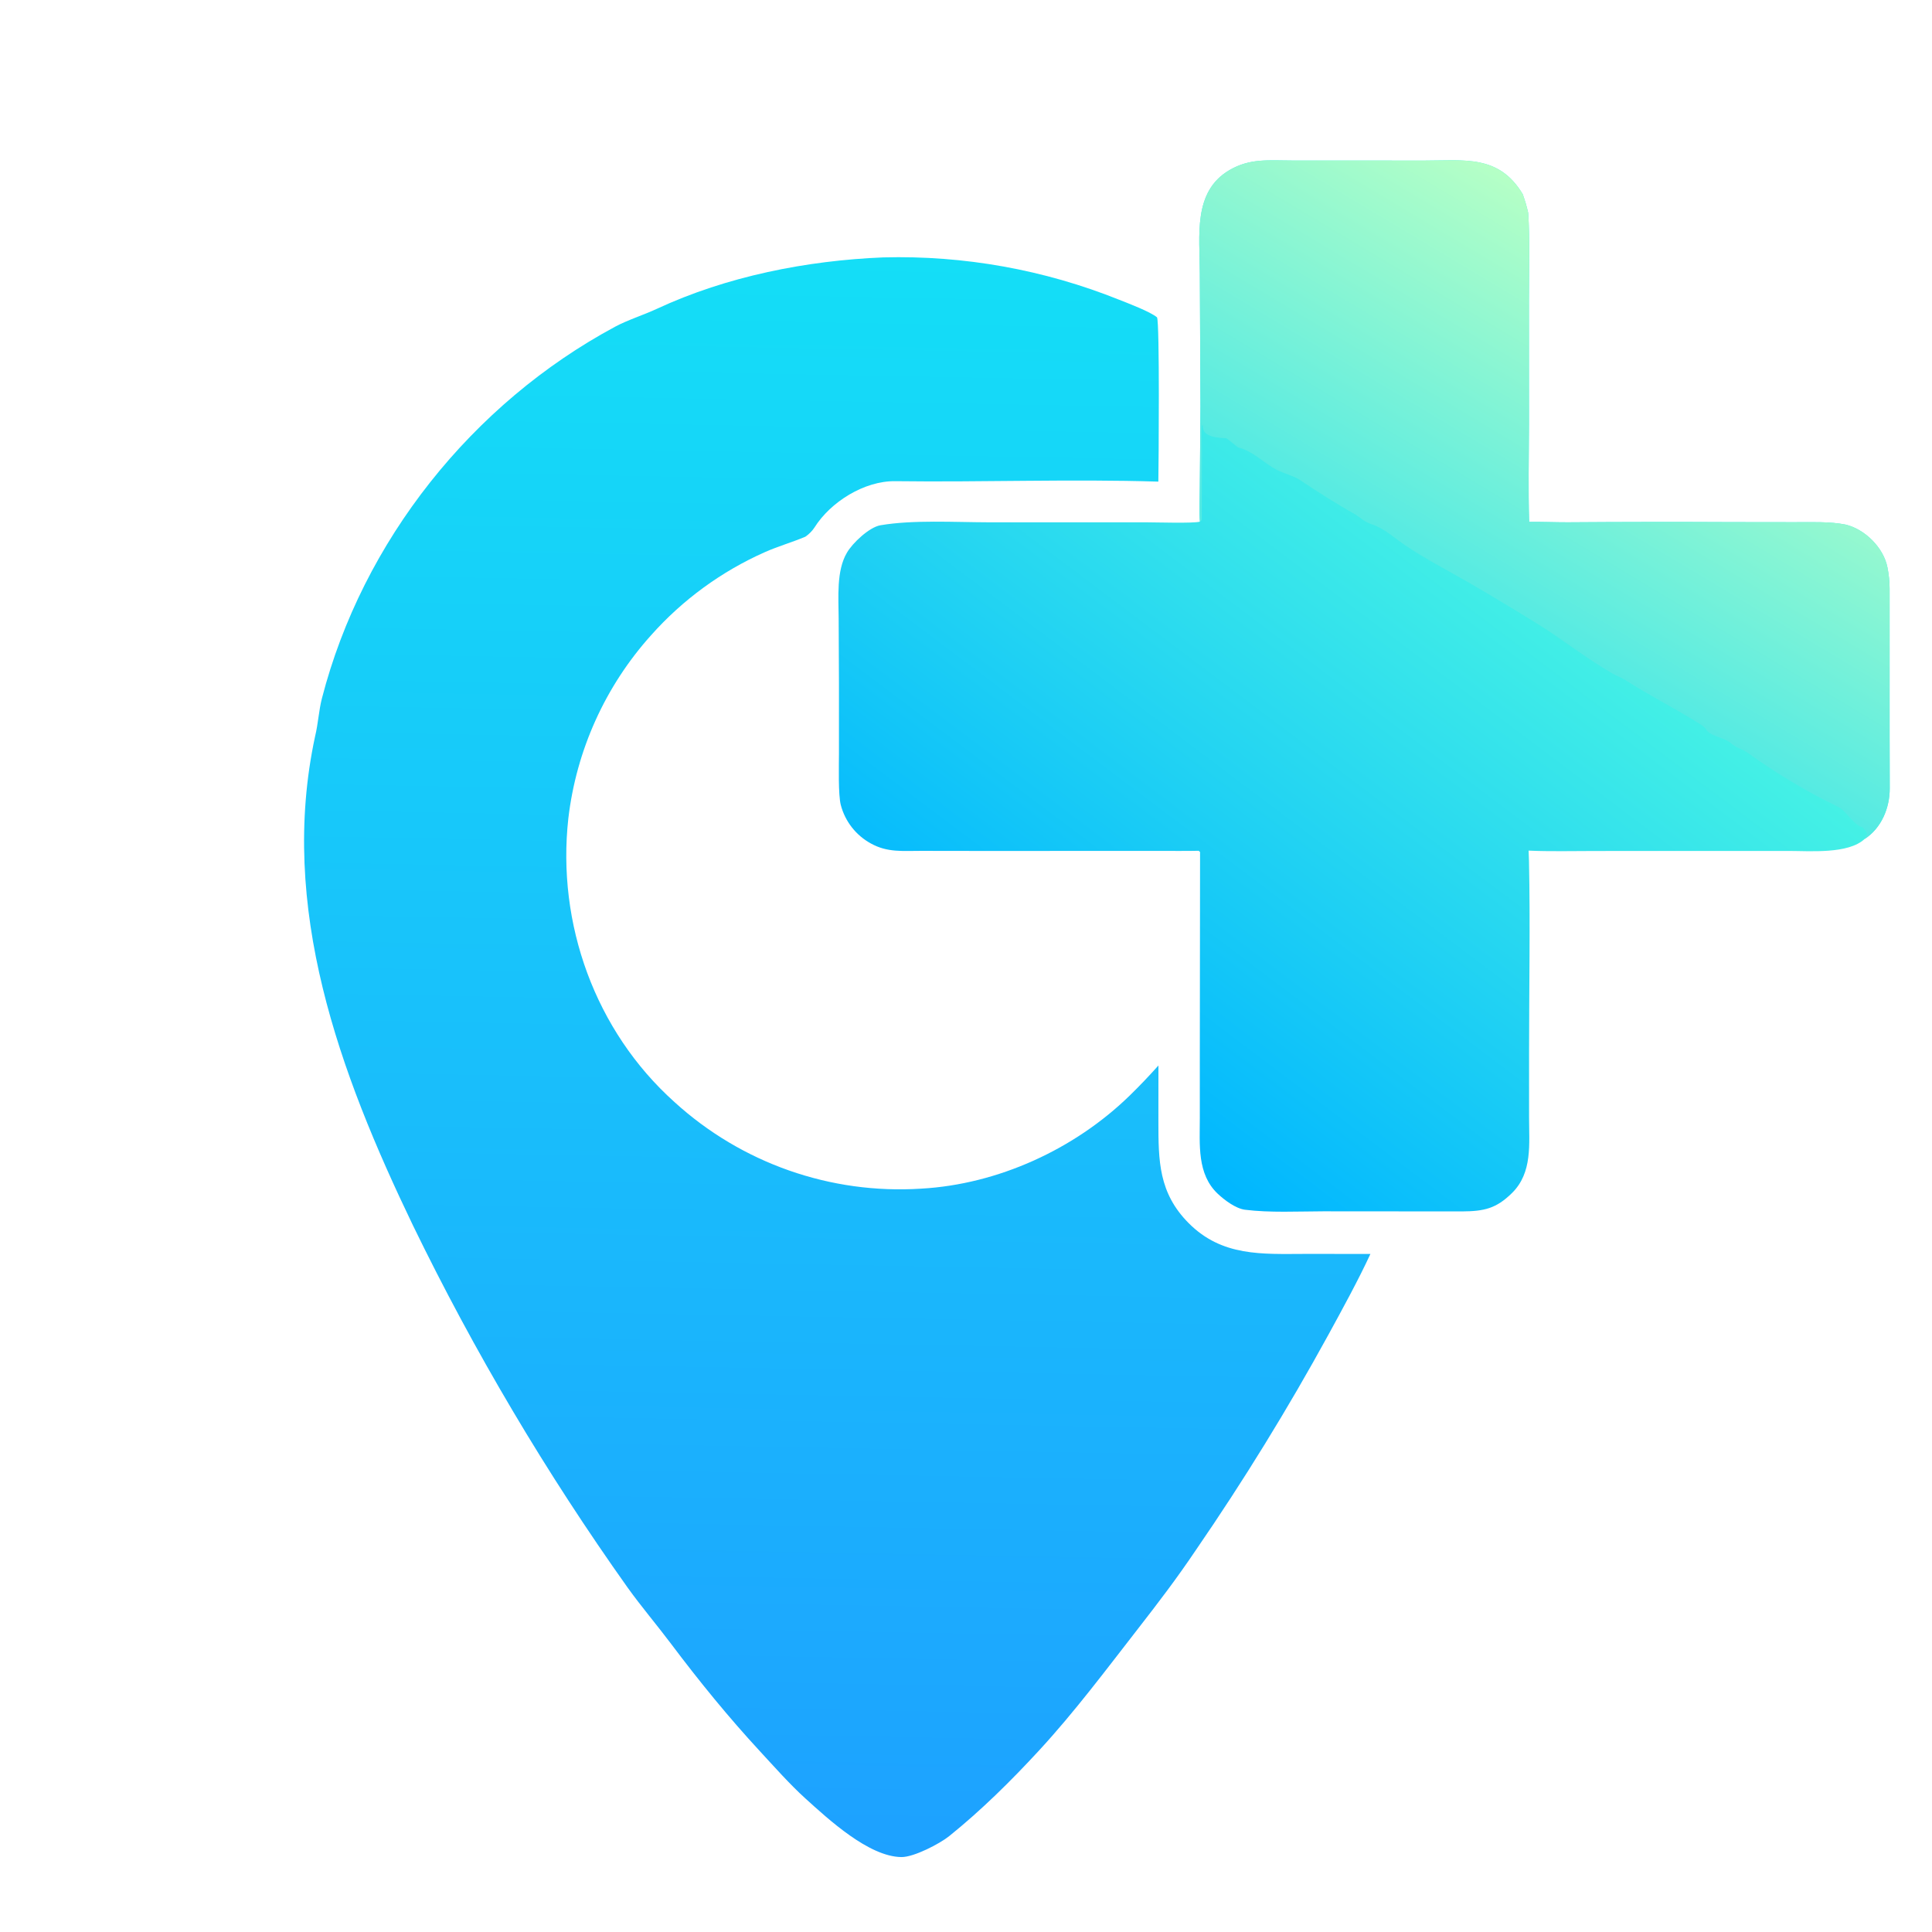
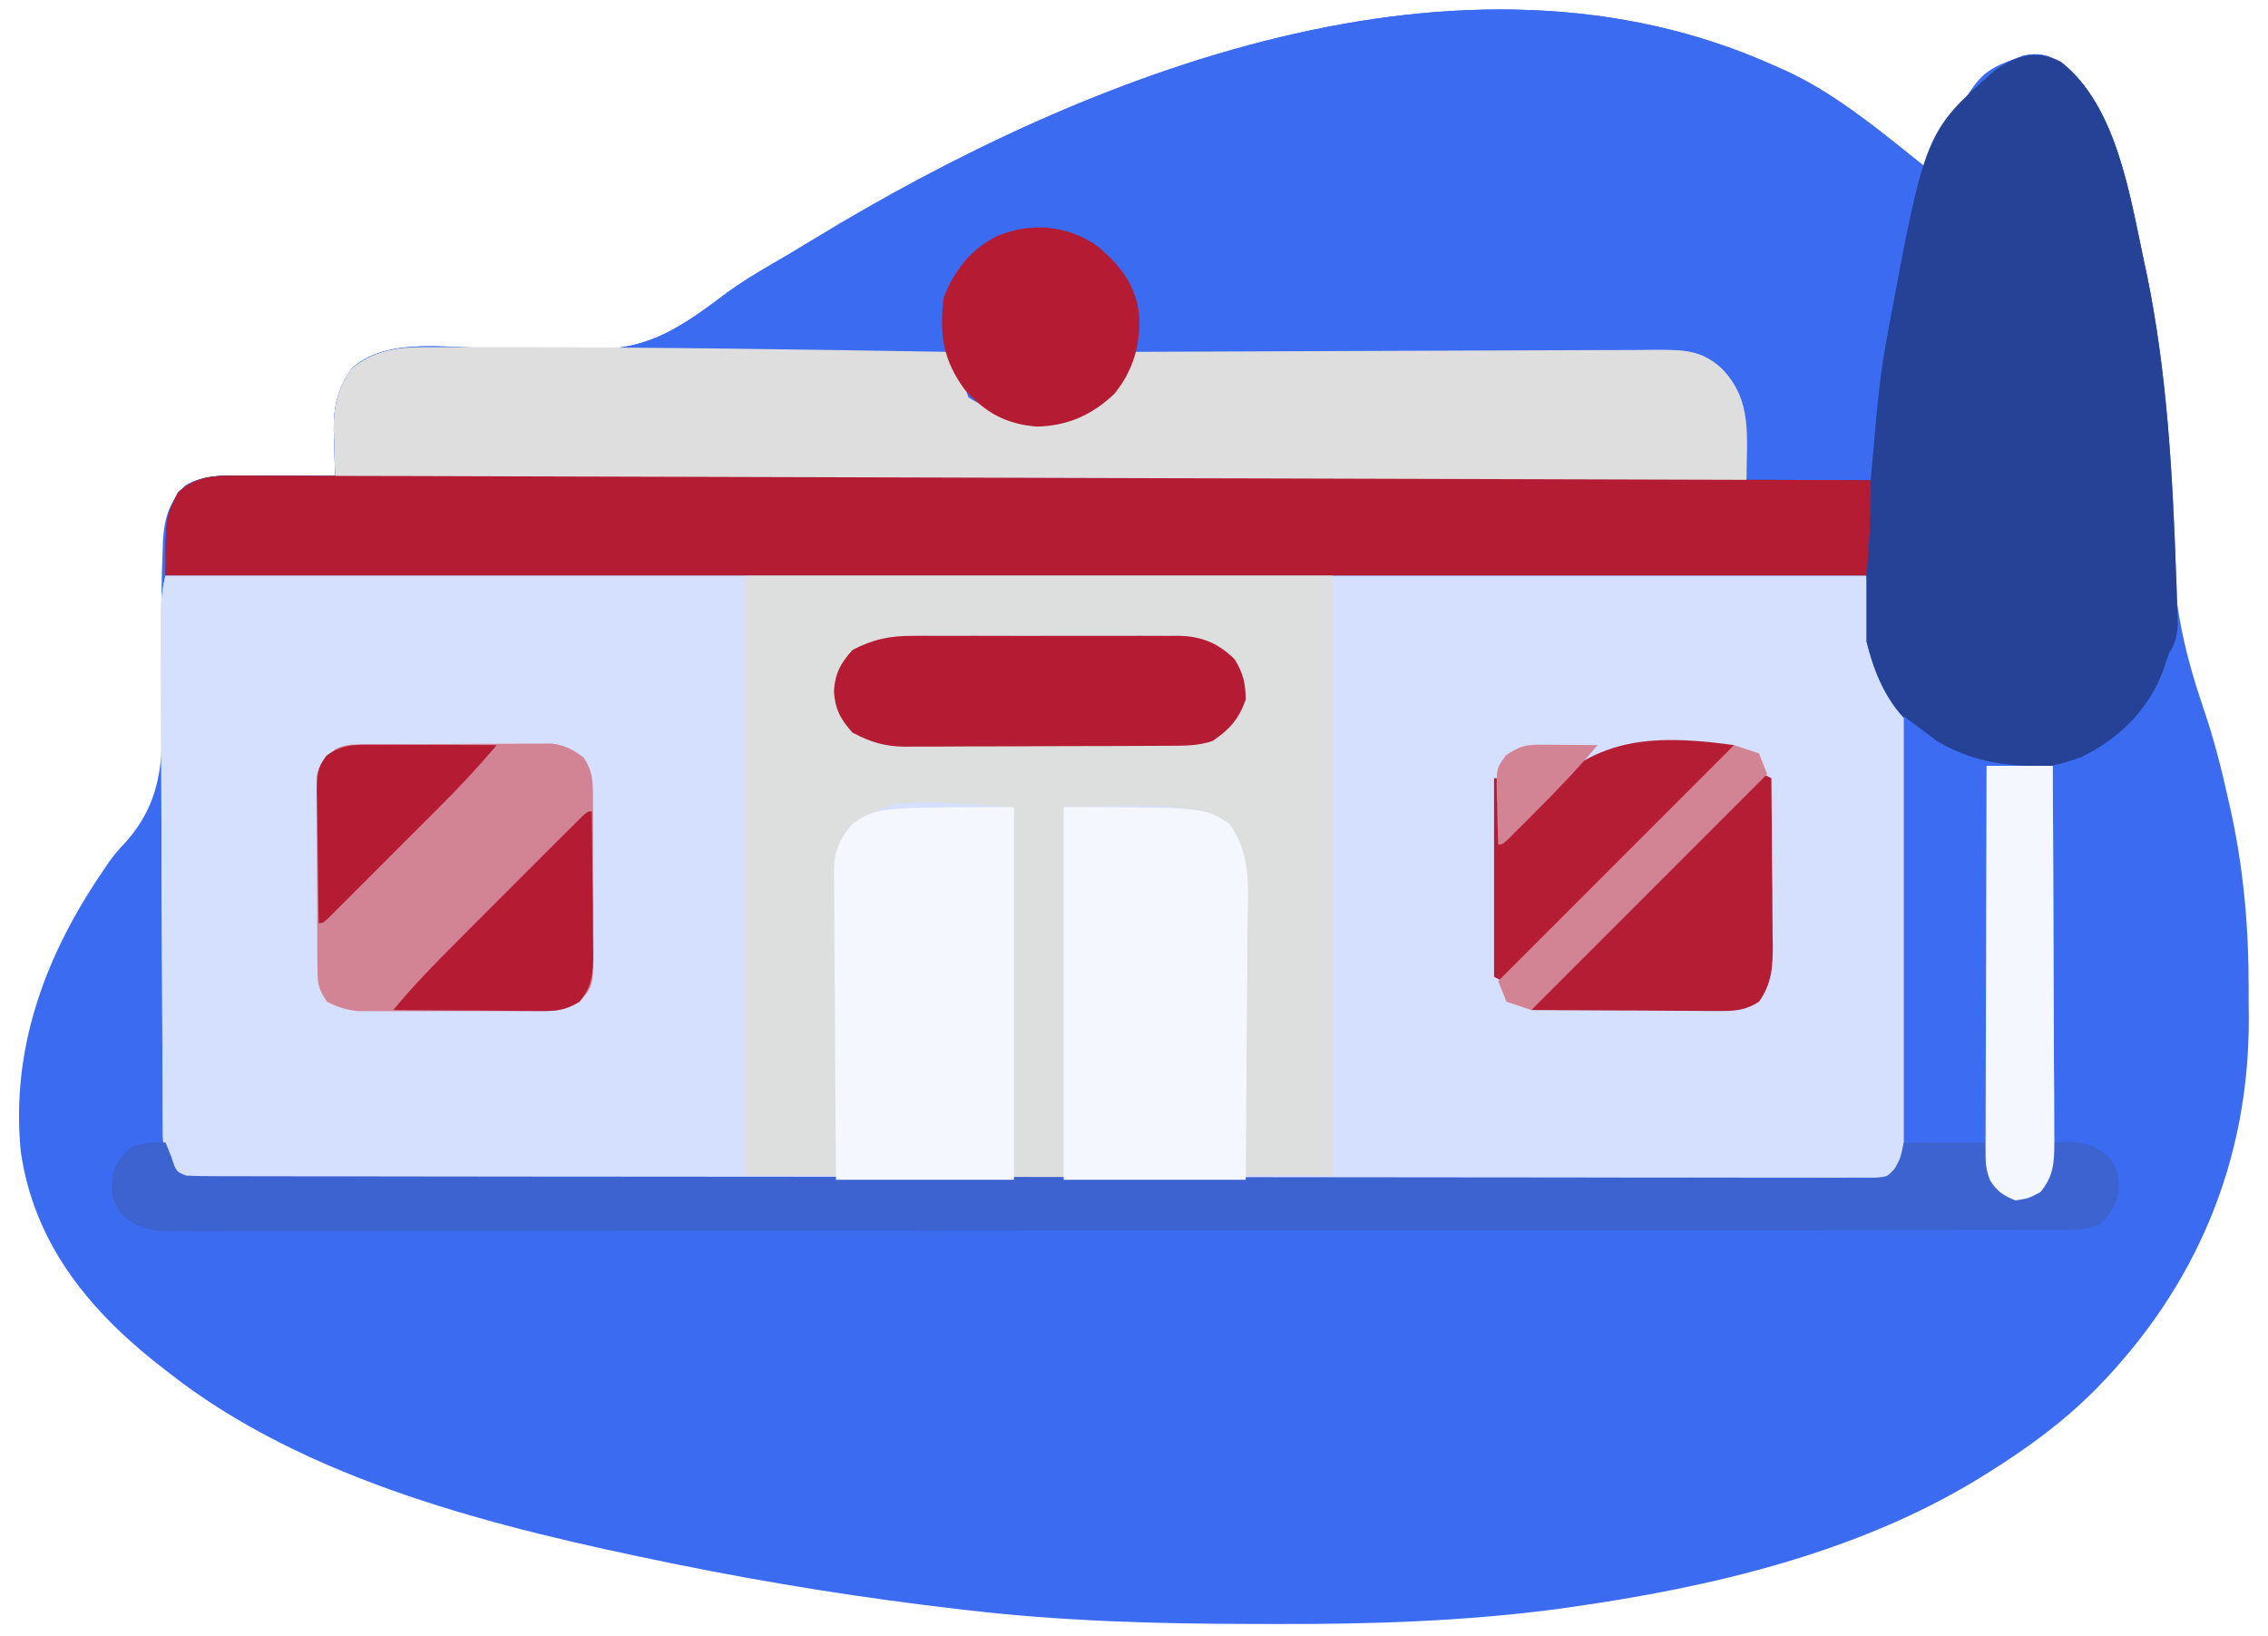
- <svg xmlns="http://www.w3.org/2000/svg" version="1.1" style="display: block;" viewBox="0 0 2000 2000" width="500" height="500" preserveAspectRatio="none">
-   <defs>
-     <linearGradient id="Gradient1" gradientUnits="userSpaceOnUse" x1="1738.53" y1="289.804" x2="1537.95" y2="625.035">
-       <stop class="stop0" offset="0" stop-opacity="1" stop-color="rgb(181,255,198)" />
-       <stop class="stop1" offset="1" stop-opacity="1" stop-color="rgb(84,234,227)" />
-     </linearGradient>
-     <linearGradient id="Gradient2" gradientUnits="userSpaceOnUse" x1="1529.44" y1="553.008" x2="1104.69" y2="1116.7">
-       <stop class="stop0" offset="0" stop-opacity="1" stop-color="rgb(69,241,229)" />
-       <stop class="stop1" offset="1" stop-opacity="1" stop-color="rgb(0,182,255)" />
-     </linearGradient>
-     <linearGradient id="Gradient3" gradientUnits="userSpaceOnUse" x1="849.808" y1="1918.59" x2="880.465" y2="266.58">
-       <stop class="stop0" offset="0" stop-opacity="1" stop-color="rgb(29,161,255)" />
-       <stop class="stop1" offset="1" stop-opacity="1" stop-color="rgb(20,222,247)" />
-     </linearGradient>
-   </defs>
-   <path transform="translate(0,0)" fill="url(#Gradient3)" d="M 914.331 266.456 C 997.891 264.257 1081.02 279.183 1158.59 310.315 C 1167.89 314.012 1190.77 322.64 1197.75 328.524 C 1200.6 334.02 1199.44 481.387 1199.12 498.577 C 1108.99 495.773 1016.96 499.281 926.71 498.111 C 894.698 497.696 859.717 519.628 843.066 546.174 C 840.917 549.6 837.057 553.341 833.702 555.599 C 819.888 561.439 805.662 565.423 791.84 571.552 C 746.868 591.503 706.685 620.843 673.988 657.603 C 626.528 710.432 596.607 776.67 588.343 847.204 C 576.24 956.22 616.118 1067.25 698.21 1140.83 C 767.644 1204.16 859.847 1236.52 953.626 1230.48 C 1033.12 1226.04 1112.4 1189.66 1169.28 1134.29 C 1179.66 1124.19 1189.56 1113.78 1199.21 1102.99 L 1199.17 1161.11 C 1199.21 1201.62 1199.32 1234.88 1230.58 1266.26 C 1265.09 1300.92 1306.52 1298.14 1350.75 1298.04 L 1418.65 1298.07 C 1406.48 1324.49 1389.03 1356.36 1375.02 1381.96 C 1333.07 1458.5 1287.29 1532.88 1237.84 1604.81 C 1218.07 1634.16 1199.64 1658.3 1178.05 1686.06 C 1144.83 1728.77 1112.57 1771.98 1075.81 1811.89 C 1046.95 1843.22 1015.8 1874.04 982.589 1900.75 C 972.874 1908.58 946.08 1922.55 933.194 1922.43 C 899.359 1922.11 857.509 1883.25 833.624 1861.65 C 817.802 1847.34 801.018 1828.4 786.853 1813.07 C 754.17 1777.71 723.58 1740.15 694.693 1701.68 C 680.237 1682.44 663.633 1662.89 649.842 1643.63 C 565.465 1524.95 491.081 1399.46 427.454 1268.47 C 351.559 1110.71 287.987 939.338 326.231 762.045 C 329.34 749.321 330.005 735.517 333.263 722.9 C 375.342 559.948 488.827 417.656 636.898 338.137 C 649.637 331.295 666.388 326.011 679.844 319.749 C 752.48 285.944 835.357 269.669 914.331 266.456 z" />
-   <path transform="translate(0,0)" fill="url(#Gradient2)" d="M 1242.17 540 C 1241.46 533.076 1242.01 512.548 1242.03 504.764 L 1242.75 420.489 L 1242.05 282.57 C 1242.02 244.325 1234.72 198.385 1272.62 176.164 C 1293.99 163.64 1313.44 166.156 1337.15 166.162 L 1396.62 166.181 L 1474.06 166.236 C 1516.14 166.273 1551.61 159.848 1576.37 201.084 C 1578.89 208.377 1580.23 212.744 1581.96 220.228 C 1583.81 246.662 1582.74 282.982 1582.74 310.239 L 1582.78 439.386 C 1582.65 472.133 1581.96 507.671 1582.96 540.272 C 1596.18 540.087 1609.49 540.72 1622.73 540.687 C 1679.19 540.275 1735.65 540.208 1792.11 540.486 L 1857.94 540.573 C 1874.56 540.591 1894.48 539.79 1910.41 543.028 C 1930.49 547.713 1949.86 566.941 1953.85 587.268 C 1955.33 594.526 1956.09 602.136 1956.11 609.552 C 1956.2 678.382 1955.97 747.223 1956.24 816.054 C 1956.32 836.248 1947.66 857.353 1930.2 868.549 C 1913.29 884.295 1873.85 880.887 1851.48 880.88 L 1773.21 880.891 L 1651.2 880.937 C 1629.45 880.945 1603.75 881.559 1582.41 880.555 C 1582.59 884.093 1582.71 887.633 1582.79 891.174 C 1584.18 955.804 1582.87 1024.7 1582.88 1089.78 L 1582.88 1156.49 C 1582.87 1184.2 1586.6 1213.84 1565.29 1234.94 C 1548.81 1251.24 1536.18 1253.88 1513.53 1254.05 L 1369.76 1253.94 C 1343.89 1253.99 1314.44 1255.54 1288.79 1252.31 C 1279.33 1251.11 1267.75 1242.47 1260.74 1235.9 C 1238.9 1215.44 1242.07 1184.41 1242.05 1157.03 L 1242.04 1096.71 L 1242.3 882.006 C 1241.83 881.578 1241.36 881.15 1240.88 880.721 C 1232.97 880.96 1210.53 880.871 1203.97 880.87 L 1008.65 880.886 L 953.437 880.808 C 934.511 880.764 918.652 882.687 901.528 873.163 C 886.122 864.755 874.862 850.368 870.404 833.391 C 867.628 822.82 868.474 792.395 868.49 780.19 L 868.487 707.35 L 868.179 640.165 C 868.072 618.785 865.667 590.85 876.704 572.216 C 882.314 562.343 899.779 545.746 911.404 543.755 C 945.166 537.971 988.653 540.625 1022.86 540.683 L 1187.01 540.696 C 1196.16 540.697 1235.86 541.934 1242.17 540 z" />
-   <path transform="translate(0,0)" fill="url(#Gradient1)" d="M 1242.17 540 C 1241.46 533.076 1242.01 512.548 1242.03 504.764 L 1242.75 420.489 L 1242.05 282.57 C 1242.02 244.325 1234.72 198.385 1272.62 176.164 C 1293.99 163.64 1313.44 166.156 1337.15 166.162 L 1396.62 166.181 L 1474.06 166.236 C 1516.14 166.273 1551.61 159.848 1576.37 201.084 C 1578.89 208.377 1580.23 212.744 1581.96 220.228 C 1583.81 246.662 1582.74 282.982 1582.74 310.239 L 1582.78 439.386 C 1582.65 472.133 1581.96 507.671 1582.96 540.272 C 1596.18 540.087 1609.49 540.72 1622.73 540.687 C 1679.19 540.275 1735.65 540.208 1792.11 540.486 L 1857.94 540.573 C 1874.56 540.591 1894.48 539.79 1910.41 543.028 C 1930.49 547.713 1949.86 566.941 1953.85 587.268 C 1955.33 594.526 1956.09 602.136 1956.11 609.552 C 1956.2 678.382 1955.97 747.223 1956.24 816.054 C 1956.32 836.248 1947.66 857.353 1930.2 868.549 C 1930.61 865.267 1930.64 866.138 1933.03 863.115 C 1931.25 859.764 1930.45 859.104 1927.84 856.257 C 1919.24 854.749 1910.93 839.137 1902.97 835.316 C 1869.55 819.254 1838.73 800.576 1808.61 778.874 C 1803.85 775.439 1796.9 773.965 1792.19 769.601 C 1785.68 763.566 1773.21 763.031 1767.06 756.493 C 1764.83 752.607 1762.62 751.334 1758.9 748.988 C 1733.74 733.116 1707.11 719.843 1682.12 703.702 C 1677.84 701.019 1672.9 699.408 1668.58 696.905 C 1642.16 681.581 1616.83 661.373 1591.02 645.482 C 1568.07 631.231 1544.92 617.307 1521.58 603.716 C 1499.16 590.782 1475.92 578.999 1454.37 564.293 C 1443.54 556.906 1433.12 547.005 1420.12 542.789 C 1412.52 540.323 1409.46 536.814 1402.95 532.481 C 1383.37 521.675 1364.05 509.054 1345.36 496.66 C 1339.41 492.712 1328.13 489.818 1321.47 486.274 C 1307.49 478.836 1297.15 466.999 1281.63 463.158 C 1281.68 463.17 1271.2 454.778 1269.57 453.732 C 1261.04 453.112 1244.26 452.814 1245.21 440.368 L 1244.29 440.418 C 1243.63 445.152 1244.32 462.279 1244.3 468.597 L 1244.07 538.36 L 1242.17 540 z" />
+ <svg xmlns="http://www.w3.org/2000/svg" version="1.1" width="548" height="395">
+   <path d="M0 0 C0.89 0.39 1.77 0.78 2.68 1.18 C13.36 6.15 22.86 13.66 32 21 C32.91 21.73 33.81 22.45 34.75 23.2 C35.49 23.79 36.24 24.39 37 25 C37.48 24.02 37.97 23.04 38.47 22.04 C48.85 1.52 48.85 1.52 59.84 -2.53 C63.61 -3.35 65.59 -2.77 69 -1 C82.46 9.56 85.64 31.38 89 47 C89.2 47.91 89.39 48.82 89.6 49.76 C92.19 62.11 93.59 74.57 94.69 87.12 C94.79 88.25 94.79 88.25 94.89 89.4 C95.65 98.39 96.07 107.28 96.1 116.31 C96.2 130.56 99.05 142.39 103.64 155.83 C106.04 162.9 107.84 170.02 109.44 177.31 C109.67 178.35 109.91 179.4 110.15 180.47 C113.15 194.48 114.35 208.22 114.32 222.51 C114.31 224.93 114.34 227.36 114.36 229.78 C114.5 264.49 101.63 294.93 77.42 319.57 C69.37 327.66 60.67 334.01 51 340 C50.37 340.39 49.74 340.78 49.09 341.19 C19.63 359.2 -15.72 367.47 -49.56 372.25 C-50.62 372.4 -51.68 372.55 -52.78 372.71 C-75.13 375.65 -97.53 376.38 -120.05 376.32 C-122.22 376.31 -124.4 376.31 -126.57 376.31 C-149.49 376.27 -172.22 375.65 -195 373 C-195.76 372.91 -196.52 372.83 -197.3 372.74 C-220.02 370.11 -242.59 366.55 -265 362 C-265.7 361.86 -266.4 361.72 -267.12 361.57 C-308.58 353.09 -355.31 341.84 -389 315 C-389.95 314.26 -390.89 313.51 -391.87 312.75 C-408.34 299.55 -421.01 283.51 -424 262 C-426.4 236.95 -417.88 214.41 -403.88 194.05 C-403.47 193.44 -403.06 192.82 -402.63 192.19 C-401 190 -401 190 -398.49 187.28 C-389.01 176.51 -389.66 165.53 -389.94 151.75 C-389.95 149.61 -389.95 147.46 -389.96 145.32 C-389.96 142.17 -389.96 139.02 -389.98 135.88 C-390.02 129.52 -389.97 123.18 -389.69 116.83 C-389.67 116.12 -389.65 115.4 -389.62 114.67 C-389.33 109.3 -388.05 104.98 -384.12 101.19 C-379.73 98.73 -375.11 98.88 -370.17 98.9 C-368.88 98.91 -367.58 98.91 -366.25 98.91 C-364.9 98.92 -363.54 98.93 -362.19 98.94 C-360.81 98.94 -359.44 98.95 -358.06 98.95 C-354.71 98.96 -351.35 98.98 -348 99 C-348.05 97.79 -348.09 96.59 -348.14 95.34 C-348.18 93.73 -348.21 92.11 -348.25 90.5 C-348.28 89.71 -348.32 88.92 -348.35 88.1 C-348.45 82.29 -347.41 77.79 -344 73 C-336.03 65.82 -323.06 67.9 -313.08 67.99 C-310.65 68 -308.22 68 -305.8 67.99 C-292.27 67.95 -292.27 67.95 -285.93 68.27 C-272.28 68.73 -264.06 62.77 -253.37 54.74 C-250.12 52.36 -246.73 50.28 -243.25 48.25 C-242.65 47.9 -242.05 47.54 -241.42 47.18 C-240.22 46.47 -239.01 45.76 -237.8 45.06 C-235.99 43.99 -234.19 42.9 -232.39 41.79 C-166.4 1.6 -75.5 -34.22 0 0 Z " fill="#3A6BF1" transform="translate(429,16)" />
+   <path d="M0 0 C135.63 0 271.26 0 411 0 C411.33 5.28 411.66 10.56 412 16 C415.46 27.68 420.94 36.25 431.75 42.31 C438.12 45.23 445.25 46.05 452.2 46.02 C453.45 46.01 454.71 46.01 456 46 C456.07 58.69 456.12 71.38 456.16 84.07 C456.17 89.97 456.19 95.86 456.23 101.75 C456.26 107.44 456.28 113.13 456.28 118.81 C456.29 120.98 456.3 123.15 456.32 125.32 C456.34 128.36 456.34 131.4 456.34 134.44 C456.36 135.78 456.36 135.78 456.37 137.16 C456.35 141.91 456.17 145.19 453 149 C450.12 150.5 450.12 150.5 447 151 C444.12 149.82 442.55 148.73 440.69 146.25 C440 144 440 144 440 137 C433.4 137 426.8 137 420 137 C419.67 138.98 419.34 140.96 419 143 C417.86 144.85 417.86 144.85 416 146 C413 146.38 413 146.38 409.23 146.38 C408.53 146.39 407.83 146.39 407.12 146.4 C404.77 146.41 402.42 146.4 400.07 146.39 C398.38 146.4 396.68 146.41 394.99 146.41 C390.32 146.43 385.65 146.43 380.98 146.42 C375.95 146.42 370.92 146.43 365.89 146.45 C356.02 146.47 346.16 146.47 336.3 146.47 C328.29 146.47 320.28 146.47 312.26 146.48 C309.96 146.48 307.65 146.48 305.35 146.49 C304.2 146.49 303.05 146.49 301.87 146.49 C280.16 146.51 258.45 146.51 236.73 146.5 C216.86 146.49 196.98 146.52 177.1 146.55 C156.71 146.58 136.31 146.6 115.92 146.59 C104.46 146.59 93.01 146.6 81.55 146.62 C71.8 146.64 62.05 146.64 52.29 146.63 C47.31 146.62 42.34 146.62 37.36 146.64 C32.8 146.66 28.25 146.65 23.69 146.63 C22.04 146.62 20.39 146.63 18.74 146.64 C16.5 146.66 14.26 146.64 12.03 146.62 C10.78 146.62 9.54 146.62 8.25 146.62 C4.08 145.82 2.59 144.31 0 141 C-0.5 138.18 -0.69 135.95 -0.66 133.13 C-0.67 132.35 -0.68 131.57 -0.69 130.76 C-0.72 128.17 -0.71 125.58 -0.71 122.98 C-0.72 121.15 -0.74 119.32 -0.75 117.48 C-0.79 112.58 -0.8 107.68 -0.81 102.78 C-0.82 97.74 -0.85 92.71 -0.88 87.67 C-0.94 78.78 -0.97 69.9 -0.98 61.02 C-1 54.06 -1.03 47.1 -1.06 40.13 C-1.09 34.51 -1.11 28.88 -1.12 23.25 C-1.13 22.25 -1.13 21.25 -1.13 20.22 C-1.14 17.49 -1.14 14.75 -1.13 12.02 C-1.13 11.24 -1.14 10.47 -1.14 9.68 C-1.12 6.2 -0.85 3.4 0 0 Z " fill="#D5DFFF" transform="translate(40,139)" />
+   <path d="M0 0 C0.89 0.39 1.77 0.78 2.68 1.18 C13.36 6.15 22.86 13.66 32 21 C32.91 21.73 33.81 22.45 34.75 23.2 C35.49 23.79 36.24 24.39 37 25 C37.48 24.02 37.97 23.04 38.47 22.04 C48.85 1.52 48.85 1.52 59.84 -2.53 C63.61 -3.35 65.59 -2.77 69 -1 C82.46 9.56 85.64 31.38 89 47 C89.2 47.91 89.39 48.82 89.6 49.76 C94.66 73.9 95.96 98.84 96.81 123.44 C96.84 124.15 96.87 124.86 96.9 125.6 C96.97 127.6 97.03 129.61 97.08 131.62 C97.13 133.33 97.13 133.33 97.18 135.07 C97 138 96.49 139.52 95 142 C94.48 143.54 93.96 145.08 93.44 146.62 C89.74 155.85 82.81 162.54 73.94 166.87 C63.74 170.79 54.3 170.54 44 167 C40.64 165.35 37.85 163.41 35 161 C34.36 160.49 33.73 159.97 33.07 159.44 C26.96 153.99 23.96 146.84 22 139 C22 133.72 22 128.44 22 123 C-113.63 123 -249.26 123 -389 123 C-389 109 -389 109 -386 103 C-381.48 98.63 -376.18 98.88 -370.17 98.9 C-368.88 98.91 -367.58 98.91 -366.25 98.91 C-364.9 98.92 -363.54 98.93 -362.19 98.94 C-360.81 98.94 -359.44 98.95 -358.06 98.95 C-354.71 98.96 -351.35 98.98 -348 99 C-348.05 97.79 -348.09 96.59 -348.14 95.34 C-348.18 93.73 -348.21 92.11 -348.25 90.5 C-348.28 89.71 -348.32 88.92 -348.35 88.1 C-348.45 82.29 -347.41 77.79 -344 73 C-336.03 65.82 -323.06 67.9 -313.08 67.99 C-310.65 68 -308.22 68 -305.8 67.99 C-292.27 67.95 -292.27 67.95 -285.93 68.27 C-272.28 68.73 -264.06 62.77 -253.37 54.74 C-250.12 52.36 -246.73 50.28 -243.25 48.25 C-242.65 47.9 -242.05 47.54 -241.42 47.18 C-240.22 46.47 -239.01 45.76 -237.8 45.06 C-235.99 43.99 -234.19 42.9 -232.39 41.79 C-166.4 1.6 -75.5 -34.22 0 0 Z " fill="#3A6BF1" transform="translate(429,16)" />
+   <path d="M0 0 C46.2 0 92.4 0 140 0 C140 47.85 140 95.7 140 145 C147.26 145 154.52 145 162 145 C161.98 142.64 161.96 140.28 161.94 137.84 C161.87 130.03 161.83 122.22 161.79 114.41 C161.77 109.67 161.74 104.94 161.7 100.21 C161.65 95.63 161.63 91.06 161.62 86.49 C161.61 84.75 161.6 83.01 161.58 81.26 C161.55 78.82 161.54 76.38 161.55 73.93 C161.53 73.22 161.52 72.5 161.5 71.76 C161.54 66.69 162.72 63.84 166 60 C172 56 172 56 205 56 C205 85.7 205 115.4 205 146 C155.05 146.2 155.05 146.2 134.15 146.24 C119.71 146.27 105.27 146.31 90.83 146.38 C80.31 146.43 69.79 146.46 59.28 146.47 C53.71 146.48 48.14 146.49 42.57 146.53 C37.33 146.56 32.09 146.57 26.85 146.57 C24.92 146.57 23 146.58 21.07 146.6 C18.44 146.62 15.82 146.61 13.19 146.6 C12.05 146.62 12.05 146.62 10.88 146.65 C6.95 146.59 5.17 146.13 2.03 143.69 C-0.61 140.2 -0.71 137.34 -0.66 133.13 C-0.67 132.35 -0.68 131.57 -0.69 130.76 C-0.72 128.17 -0.71 125.58 -0.71 122.98 C-0.72 121.15 -0.74 119.32 -0.75 117.48 C-0.79 112.58 -0.8 107.68 -0.81 102.78 C-0.82 97.74 -0.85 92.71 -0.88 87.67 C-0.94 78.78 -0.97 69.9 -0.98 61.02 C-1 54.06 -1.03 47.1 -1.06 40.13 C-1.09 34.51 -1.11 28.88 -1.12 23.25 C-1.13 22.25 -1.13 21.25 -1.13 20.22 C-1.14 17.49 -1.14 14.75 -1.13 12.02 C-1.13 11.24 -1.14 10.47 -1.14 9.68 C-1.12 6.2 -0.85 3.4 0 0 Z " fill="#D5DFFE" transform="translate(40,139)" />
+   <path d="M0 0 C13.46 10.56 16.64 32.38 20 48 C20.2 48.91 20.39 49.82 20.6 50.76 C25.66 74.9 26.96 99.84 27.81 124.44 C27.84 125.15 27.87 125.86 27.9 126.6 C27.97 128.6 28.03 130.61 28.08 132.62 C28.13 134.33 28.13 134.33 28.18 136.07 C28 139 27.49 140.52 26 143 C25.48 144.54 24.96 146.08 24.44 147.62 C20.74 156.85 13.81 163.54 4.94 167.87 C-5.26 171.79 -14.7 171.54 -25 168 C-28.36 166.35 -31.15 164.41 -34 162 C-34.64 161.49 -35.27 160.97 -35.93 160.44 C-42.04 154.99 -45.04 147.84 -47 140 C-47 134.72 -47 129.44 -47 124 C-182.63 124 -318.26 124 -458 124 C-458 110 -458 110 -455 104 C-450.47 99.62 -445.16 99.88 -439.14 99.89 C-438.46 99.89 -437.78 99.89 -437.07 99.89 C-434.79 99.9 -432.5 99.91 -430.21 99.92 C-428.56 99.92 -426.9 99.92 -425.25 99.93 C-420.7 99.94 -416.15 99.95 -411.6 99.97 C-406.7 99.99 -401.79 100 -396.89 100.01 C-388.39 100.03 -379.89 100.05 -371.39 100.08 C-359.11 100.12 -346.82 100.15 -334.53 100.18 C-314.59 100.24 -294.66 100.29 -274.72 100.35 C-255.36 100.41 -235.99 100.47 -216.62 100.52 C-215.43 100.52 -214.24 100.52 -213.01 100.53 C-207.02 100.54 -201.03 100.56 -195.05 100.58 C-145.36 100.71 -95.68 100.85 -46 101 C-45.94 100.37 -45.89 99.73 -45.83 99.08 C-45.57 96.19 -45.31 93.29 -45.05 90.4 C-44.97 89.4 -44.88 88.41 -44.79 87.38 C-44.19 80.72 -43.46 74.14 -42.25 67.56 C-42.08 66.63 -41.92 65.7 -41.75 64.75 C-32.82 16.86 -32.82 16.86 -16 2 C-10.53 -1.66 -6.14 -3.18 0 0 Z " fill="#254296" transform="translate(498,15)" />
+   <path d="M0 0 C46.86 0 93.72 0 142 0 C142 47.85 142 95.7 142 145 C135.07 145 128.14 145 121 145 C120.99 142.71 120.98 140.42 120.97 138.06 C120.94 130.47 120.88 122.88 120.82 115.3 C120.78 110.7 120.74 106.1 120.73 101.5 C120.71 97.06 120.68 92.62 120.63 88.18 C120.62 86.49 120.61 84.8 120.61 83.11 C120.87 70.88 120.87 70.88 116 60 C104.79 53.28 90.06 56.38 77 56 C77 85.7 77 115.4 77 146 C73.04 146 69.08 146 65 146 C65 116.3 65 86.6 65 56 C35.38 53.98 35.38 53.98 26 61 C22.72 65.02 22.56 68.81 22.57 73.82 C22.56 74.59 22.55 75.36 22.54 76.16 C22.51 78.69 22.5 81.23 22.49 83.77 C22.47 85.53 22.45 87.3 22.43 89.06 C22.39 93.7 22.36 98.33 22.33 102.96 C22.3 107.7 22.25 112.43 22.21 117.16 C22.12 126.44 22.06 135.72 22 145 C14.74 145 7.48 145 0 145 C0 97.15 0 49.3 0 0 Z " fill="#DDDEDE" transform="translate(180,139)" />
+   <path d="M0 0 C0.97 -0 1.94 -0.01 2.94 -0.01 C4.53 -0.01 4.53 -0.01 6.15 -0 C7.84 -0.01 7.84 -0.01 9.58 -0.01 C13.34 -0.01 17.11 -0 20.88 0 C22.17 0.01 23.46 0.01 24.8 0.01 C58.89 0.03 92.98 0.57 127.07 1.13 C127.72 2.4 128.36 3.67 129 4.94 C129.54 6 129.54 6 130.09 7.09 C131.07 9.13 131.07 9.13 132.07 12.13 C133.82 13.21 133.82 13.21 136.07 14.13 C136.95 14.65 137.84 15.16 138.75 15.69 C145.64 18.68 151.63 18.64 158.71 16.2 C164.28 13.67 167.49 10.46 170.17 5.01 C170.52 4.28 170.88 3.56 171.25 2.81 C171.52 2.26 171.79 1.7 172.07 1.13 C189.7 1.04 207.32 0.97 224.95 0.92 C233.14 0.9 241.32 0.87 249.51 0.83 C256.64 0.79 263.78 0.76 270.91 0.75 C274.69 0.75 278.47 0.74 282.25 0.71 C285.8 0.68 289.36 0.67 292.92 0.68 C294.84 0.68 296.77 0.65 298.69 0.63 C305.11 0.66 309.23 0.72 314.07 5.13 C321.61 12.88 320.07 21.58 320.07 32.13 C206.88 32.13 93.69 32.13 -22.93 32.13 C-22.27 31.8 -21.61 31.47 -20.93 31.13 C-20.98 29.92 -21.03 28.72 -21.07 27.47 C-21.11 25.86 -21.15 24.24 -21.18 22.63 C-21.22 21.84 -21.25 21.05 -21.28 20.23 C-21.38 14.45 -20.38 9.87 -16.93 5.13 C-11.92 1 -6.32 0.01 0 0 Z " fill="#DEDEDE" transform="translate(101.9329,83.87061)" />
+   <path d="M0 0 C0.68 0 1.36 0 2.06 0 C4.35 0 6.64 0.01 8.92 0.03 C10.58 0.03 12.23 0.03 13.89 0.03 C18.44 0.04 22.99 0.06 27.54 0.08 C32.44 0.09 37.34 0.1 42.25 0.11 C50.75 0.14 59.25 0.16 67.74 0.19 C80.03 0.23 92.32 0.26 104.61 0.29 C124.54 0.34 144.48 0.4 164.41 0.46 C183.78 0.52 203.15 0.57 222.51 0.63 C223.71 0.63 224.9 0.63 226.13 0.64 C232.12 0.65 238.11 0.67 244.09 0.68 C293.77 0.82 343.46 0.96 393.14 1.11 C393.3 8.86 392.74 16.32 392.14 24.11 C256.51 24.11 120.88 24.11 -18.86 24.11 C-18.86 10.11 -18.86 10.11 -15.86 4.11 C-11.33 -0.27 -6.02 -0.02 0 0 Z " fill="#B41C33" transform="translate(58.86219,114.8926)" />
+   <path d="M0 0 C0.45 1.13 0.91 2.27 1.38 3.44 C2.57 7.05 2.57 7.05 5 8 C7.22 8.1 9.44 8.13 11.66 8.13 C12.35 8.14 13.05 8.14 13.76 8.14 C16.12 8.15 18.47 8.15 20.82 8.15 C22.52 8.15 24.21 8.15 25.91 8.16 C30.58 8.17 35.26 8.17 39.94 8.17 C44.97 8.18 50.01 8.19 55.04 8.2 C67.21 8.22 79.38 8.23 91.55 8.24 C97.27 8.24 103 8.25 108.72 8.25 C127.74 8.27 146.75 8.28 165.77 8.29 C170.71 8.29 175.65 8.29 180.58 8.3 C181.81 8.3 183.04 8.3 184.3 8.3 C204.2 8.3 224.1 8.33 244 8.36 C264.41 8.4 284.82 8.41 305.23 8.42 C316.69 8.42 328.16 8.43 339.63 8.45 C349.39 8.48 359.15 8.48 368.91 8.47 C373.9 8.47 378.88 8.47 383.87 8.49 C388.43 8.51 392.98 8.51 397.54 8.49 C399.2 8.49 400.85 8.49 402.5 8.51 C404.74 8.52 406.98 8.51 409.22 8.49 C410.46 8.5 411.71 8.5 412.99 8.5 C416.06 8.28 416.06 8.28 417.86 6.22 C419.21 3.79 419.21 3.79 420 0 C426.6 0 433.2 0 440 0 C440.23 1.59 440.45 3.18 440.69 4.81 C441.53 9 441.53 9 444.25 12.25 C447.9 13.25 449.65 12.71 453 11 C455.48 7.81 455.55 3.92 456 0 C461.38 -0.27 464.57 -0.39 469 3 C471.83 5.83 471.73 8.07 472 12 C471.05 15.47 469.82 17.75 467 20 C463.38 21.21 460.08 21.14 456.32 21.13 C455.53 21.13 454.73 21.14 453.91 21.14 C451.23 21.14 448.55 21.14 445.87 21.14 C443.93 21.14 442 21.15 440.07 21.15 C434.74 21.16 429.41 21.16 424.07 21.16 C418.33 21.16 412.59 21.17 406.85 21.18 C394.28 21.19 381.72 21.2 369.16 21.2 C361.32 21.2 353.48 21.21 345.64 21.21 C323.95 21.22 302.25 21.23 280.56 21.24 C279.16 21.24 277.76 21.24 276.35 21.24 C274.95 21.24 273.54 21.24 272.13 21.24 C269.31 21.24 266.49 21.24 263.67 21.24 C262.62 21.24 262.62 21.24 261.55 21.24 C238.86 21.24 216.17 21.26 193.47 21.28 C169.49 21.31 145.51 21.32 121.52 21.32 C108.45 21.32 95.37 21.33 82.29 21.35 C71.16 21.36 60.03 21.37 48.9 21.36 C43.21 21.36 37.53 21.36 31.84 21.37 C26.65 21.38 21.45 21.38 16.25 21.37 C14.36 21.37 12.48 21.37 10.59 21.38 C8.04 21.39 5.49 21.38 2.93 21.37 C1.82 21.38 1.82 21.38 0.69 21.39 C-3.72 21.35 -6.48 20.68 -10 18 C-12.59 14.97 -13.23 12.82 -12.94 8.94 C-12.3 5.2 -11.12 3.29 -8 1 C-5.07 0.02 -3.04 -0.08 0 0 Z " fill="#3C63CF" transform="translate(40,276)" />
+   <path d="M0 0 C1.04 -0.01 2.09 -0.02 3.17 -0.03 C4.3 -0.03 5.43 -0.04 6.6 -0.04 C8.34 -0.05 8.34 -0.05 10.12 -0.06 C12.58 -0.07 15.05 -0.08 17.51 -0.08 C21.27 -0.09 25.04 -0.12 28.81 -0.15 C31.2 -0.16 33.59 -0.16 35.98 -0.17 C37.1 -0.18 38.23 -0.19 39.39 -0.2 C40.97 -0.2 40.97 -0.2 42.59 -0.2 C43.97 -0.2 43.97 -0.2 45.39 -0.21 C48.59 0.25 50.41 1.22 52.99 3.16 C55.03 6.12 55.24 8.58 55.26 12.13 C55.27 13.11 55.28 14.09 55.29 15.11 C55.29 16.17 55.29 17.22 55.29 18.31 C55.29 19.41 55.3 20.5 55.3 21.62 C55.31 23.93 55.31 26.24 55.3 28.55 C55.3 32.08 55.32 35.61 55.35 39.14 C55.35 41.39 55.35 43.63 55.35 45.88 C55.36 46.93 55.37 47.99 55.38 49.07 C55.32 58.46 55.32 58.46 51.99 62.16 C48.86 64.09 46.48 64.41 42.84 64.42 C41.81 64.43 40.79 64.43 39.73 64.44 C38.63 64.43 37.53 64.43 36.4 64.43 C34.69 64.43 34.69 64.43 32.95 64.43 C30.55 64.43 28.15 64.43 25.74 64.42 C22.07 64.41 18.39 64.42 14.72 64.43 C12.38 64.43 10.05 64.43 7.71 64.43 C6.06 64.43 6.06 64.43 4.38 64.44 C3.35 64.43 2.32 64.43 1.26 64.42 C0.36 64.42 -0.54 64.42 -1.46 64.42 C-4.34 64.13 -6.44 63.48 -9.01 62.16 C-11.22 58.85 -11.27 57.79 -11.3 53.93 C-11.32 52.86 -11.33 51.79 -11.34 50.69 C-11.34 49.54 -11.35 48.38 -11.35 47.2 C-11.36 46.01 -11.36 44.83 -11.37 43.61 C-11.38 41.1 -11.38 38.59 -11.38 36.08 C-11.39 32.24 -11.42 28.4 -11.46 24.56 C-11.47 22.13 -11.47 19.69 -11.47 17.26 C-11.49 16.11 -11.5 14.96 -11.52 13.77 C-11.51 12.7 -11.51 11.63 -11.5 10.52 C-11.5 9.58 -11.5 8.64 -11.51 7.67 C-10.87 4.42 -9.54 3.24 -7.01 1.16 C-4.51 -0.09 -2.8 0.02 0 0 Z " fill="#D38494" transform="translate(88.01294,179.8389)" />
+   <path d="M0 0 C34 0 34 0 40 4 C45.69 11.59 44.51 20.8 44.39 29.84 C44.38 31.58 44.38 33.32 44.37 35.06 C44.36 39.61 44.32 44.16 44.27 48.71 C44.23 54.18 44.21 59.65 44.18 65.12 C44.15 73.42 44.07 81.71 44 90 C29.48 90 14.96 90 0 90 C0 60.3 0 30.6 0 0 Z " fill="#F5F7FF" transform="translate(257,195)" />
+   <path d="M0 0 C0 29.7 0 59.4 0 90 C-14.19 90 -28.38 90 -43 90 C-43.16 70.28 -43.16 70.28 -43.2 61.86 C-43.22 56.11 -43.25 50.37 -43.3 44.63 C-43.35 40 -43.37 35.37 -43.38 30.74 C-43.39 28.98 -43.4 27.21 -43.42 25.45 C-43.45 22.97 -43.46 20.5 -43.45 18.02 C-43.47 17.3 -43.48 16.57 -43.5 15.82 C-43.46 10.72 -42.3 7.86 -39 4 C-33 0 -33 0 0 0 Z " fill="#F5F7FF" transform="translate(245,195)" />
+   <path d="M0 0 C2.64 1.98 5.28 3.96 8 6 C15.56 10.54 23.4 12.06 32.2 12.02 C34.08 12.01 34.08 12.01 36 12 C36.07 24.69 36.12 37.38 36.16 50.07 C36.17 55.97 36.19 61.86 36.23 67.75 C36.26 73.44 36.28 79.13 36.28 84.81 C36.29 86.98 36.3 89.15 36.32 91.32 C36.34 94.36 36.34 97.4 36.34 100.44 C36.35 101.33 36.36 102.23 36.37 103.16 C36.35 107.91 36.17 111.19 33 115 C30.12 116.5 30.12 116.5 27 117 C24.12 115.82 22.55 114.73 20.69 112.25 C20 110 20 110 20 103 C13.4 103 6.8 103 0 103 C0 69.01 0 35.02 0 0 Z " fill="#3B6CF2" transform="translate(460,173)" />
+   <path d="M0 0 C0.74 -0.01 1.48 -0.01 2.25 -0.02 C4.68 -0.03 7.12 -0.02 9.55 -0.01 C11.25 -0.01 12.95 -0.02 14.65 -0.02 C18.21 -0.02 21.77 -0.02 25.33 -0 C29.88 0.01 34.43 0 38.98 -0.01 C42.49 -0.02 46.01 -0.02 49.52 -0.01 C51.2 -0.01 52.87 -0.01 54.55 -0.02 C56.9 -0.03 59.25 -0.02 61.59 0 C62.28 -0.01 62.97 -0.01 63.68 -0.02 C69.44 0.06 73.42 1.62 77.54 5.64 C79.64 9.05 80.16 11.38 80.23 15.39 C78.57 20.09 76.35 22.61 72.23 25.39 C68.73 26.56 65.58 26.54 61.93 26.55 C61.19 26.55 60.45 26.56 59.69 26.56 C57.24 26.58 54.79 26.59 52.34 26.59 C50.64 26.6 48.93 26.6 47.23 26.61 C43.65 26.62 40.07 26.62 36.49 26.63 C31.92 26.63 27.34 26.66 22.77 26.69 C19.25 26.71 15.72 26.71 12.2 26.71 C10.51 26.71 8.83 26.72 7.14 26.74 C4.78 26.75 2.41 26.75 0.05 26.74 C-0.64 26.75 -1.33 26.76 -2.04 26.77 C-7.06 26.73 -10.39 25.66 -14.77 23.39 C-17.66 20.2 -19.02 17.64 -19.27 13.39 C-19.02 9.13 -17.66 6.58 -14.77 3.39 C-9.76 0.79 -5.66 -0.05 0 0 Z " fill="#B51C33" transform="translate(220.7678,153.6118)" />
+   <path d="M0 0 C5.53 4.61 9.17 9.23 10.07 16.54 C10.47 23.64 8.64 30.05 4.12 35.6 C-1.18 40.71 -7.2 43.41 -14.61 43.57 C-22.12 42.99 -27.18 40.18 -32.18 34.52 C-37.37 27.31 -38.22 21.3 -37.18 12.52 C-34.69 5.92 -30.57 0.64 -24.18 -2.48 C-15.99 -5.87 -7.26 -5.1 0 0 Z " fill="#B51C33" transform="translate(265.1797,59.48047)" />
+   <path d="M0 0 C0.66 0.33 1.32 0.66 2 1 C2.08 7.73 2.13 14.45 2.16 21.18 C2.18 23.47 2.2 25.75 2.23 28.04 C2.26 31.33 2.28 34.62 2.29 37.91 C2.31 38.93 2.32 39.95 2.34 41 C2.34 46.37 2.23 50.47 -1 55 C-4.1 56.97 -6.5 57.25 -10.14 57.23 C-11.16 57.23 -12.18 57.23 -13.23 57.23 C-14.32 57.22 -15.42 57.21 -16.55 57.2 C-18.24 57.19 -18.24 57.19 -19.96 57.19 C-23.56 57.18 -27.15 57.15 -30.75 57.12 C-33.19 57.11 -35.63 57.11 -38.07 57.1 C-44.04 57.08 -50.02 57.04 -56 57 C-50.57 50.39 -44.54 44.41 -38.48 38.38 C-37.36 37.27 -36.25 36.16 -35.14 35.05 C-32.23 32.14 -29.32 29.24 -26.41 26.34 C-23.43 23.37 -20.46 20.4 -17.48 17.43 C-11.66 11.62 -5.83 5.81 0 0 Z " fill="#B51D34" transform="translate(426,187)" />
+   <path d="M0 0 C5.28 0 10.56 0 16 0 C16.07 12.69 16.12 25.38 16.16 38.07 C16.17 43.97 16.19 49.86 16.23 55.75 C16.26 61.44 16.28 67.13 16.28 72.81 C16.29 74.98 16.3 77.15 16.32 79.32 C16.34 82.36 16.34 85.4 16.34 88.44 C16.35 89.33 16.36 90.23 16.37 91.16 C16.35 95.91 16.17 99.19 13 103 C10.12 104.5 10.12 104.5 7 105 C4.08 103.81 2.52 102.85 0.87 100.15 C-0.06 97.84 -0.25 96.27 -0.24 93.8 C-0.24 92.97 -0.25 92.14 -0.25 91.28 C-0.24 90.38 -0.23 89.48 -0.23 88.55 C-0.23 87.59 -0.23 86.64 -0.23 85.65 C-0.23 82.49 -0.21 79.33 -0.2 76.17 C-0.19 73.98 -0.19 71.79 -0.19 69.6 C-0.18 63.83 -0.16 58.06 -0.14 52.3 C-0.12 46.41 -0.11 40.53 -0.1 34.64 C-0.08 23.09 -0.04 11.55 0 0 Z " fill="#F5F7FF" transform="translate(480,185)" />
+   <path d="M0 0 C-5.43 6.61 -11.46 12.59 -17.52 18.62 C-18.64 19.73 -19.75 20.84 -20.86 21.95 C-23.77 24.86 -26.68 27.76 -29.59 30.66 C-32.57 33.63 -35.54 36.6 -38.52 39.57 C-44.34 45.38 -50.17 51.19 -56 57 C-56.66 56.67 -57.32 56.34 -58 56 C-58 40.16 -58 24.32 -58 8 C-57.67 8 -57.34 8 -57 8 C-56.67 12.95 -56.34 17.9 -56 23 C-54.72 21.34 -53.45 19.68 -52.13 17.97 C-36.66 -0.94 -23.73 -3.25 0 0 Z " fill="#B51D34" transform="translate(419,180)" />
+   <path d="M0 0 C0.07 5.75 0.13 11.49 0.16 17.24 C0.18 19.2 0.2 21.15 0.23 23.11 C0.26 25.92 0.28 28.73 0.29 31.54 C0.31 32.41 0.32 33.29 0.34 34.18 C0.34 38.91 0.2 42.24 -3 46 C-5.84 47.71 -7.92 48.25 -11.22 48.23 C-12.45 48.23 -12.45 48.23 -13.7 48.23 C-15.02 48.21 -15.02 48.21 -16.36 48.2 C-17.26 48.19 -18.17 48.19 -19.1 48.19 C-21.98 48.18 -24.87 48.15 -27.75 48.12 C-29.71 48.11 -31.66 48.11 -33.62 48.1 C-38.41 48.08 -43.21 48.04 -48 48 C-43.13 42.13 -37.88 36.73 -32.48 31.35 C-31.13 30 -31.13 30 -29.76 28.62 C-27.87 26.73 -25.98 24.84 -24.09 22.95 C-21.66 20.53 -19.23 18.1 -16.81 15.67 C-14.49 13.35 -12.17 11.04 -9.86 8.72 C-8.98 7.85 -8.11 6.97 -7.21 6.07 C-6.41 5.27 -5.61 4.48 -4.78 3.65 C-3.72 2.59 -3.72 2.59 -2.64 1.51 C-1 0 -1 0 0 0 Z " fill="#B51C33" transform="translate(143,196)" />
+   <path d="M0 0 C1.23 0 1.23 0 2.48 0 C5.1 0.01 7.72 0.02 10.34 0.04 C12.11 0.04 13.88 0.04 15.66 0.05 C20.01 0.06 24.36 0.08 28.71 0.1 C24.15 5.56 19.32 10.63 14.29 15.66 C13.5 16.45 12.71 17.23 11.9 18.05 C10.24 19.7 8.59 21.35 6.93 23.01 C4.39 25.55 1.84 28.1 -0.7 30.64 C-2.31 32.25 -3.92 33.86 -5.53 35.47 C-6.29 36.23 -7.05 37 -7.84 37.79 C-8.89 38.84 -8.89 38.84 -9.97 39.9 C-10.59 40.52 -11.2 41.14 -11.84 41.78 C-13.29 43.1 -13.29 43.1 -14.29 43.1 C-14.39 37.76 -14.46 32.42 -14.51 27.08 C-14.53 25.27 -14.56 23.45 -14.59 21.63 C-14.64 19.02 -14.66 16.41 -14.68 13.8 C-14.7 12.99 -14.72 12.18 -14.74 11.34 C-14.74 7.68 -14.65 5.57 -12.39 2.62 C-8.32 -0.32 -4.86 -0.03 0 0 Z " fill="#B51C33" transform="translate(91.28906,179.9023)" />
+   <path d="M0 0 C1.98 0.66 3.96 1.32 6 2 C6.99 4.47 6.99 4.47 8 7 C-10.81 25.81 -29.62 44.62 -49 64 C-50.98 63.34 -52.96 62.68 -55 62 C-55.66 60.35 -56.32 58.7 -57 57 C-38.19 38.19 -19.38 19.38 0 0 Z " fill="#D38494" transform="translate(419,180)" />
+   <path d="M0 0 C0.81 0 1.61 0.01 2.44 0.01 C3.7 0.02 3.7 0.02 4.99 0.04 C5.84 0.04 6.69 0.04 7.57 0.05 C9.67 0.06 11.77 0.08 13.87 0.1 C9.2 5.7 4.22 10.89 -0.95 16.04 C-1.72 16.81 -2.5 17.59 -3.29 18.4 C-4.03 19.13 -4.77 19.87 -5.53 20.62 C-6.2 21.29 -6.86 21.96 -7.55 22.65 C-9.13 24.1 -9.13 24.1 -10.13 24.1 C-10.25 21.01 -10.32 17.93 -10.38 14.85 C-10.42 13.97 -10.45 13.1 -10.48 12.2 C-10.58 5.7 -10.58 5.7 -8.24 2.55 C-5.23 0.48 -3.61 -0.03 0 0 Z " fill="#D38494" transform="translate(372.1328,179.9023)" />
</svg>
